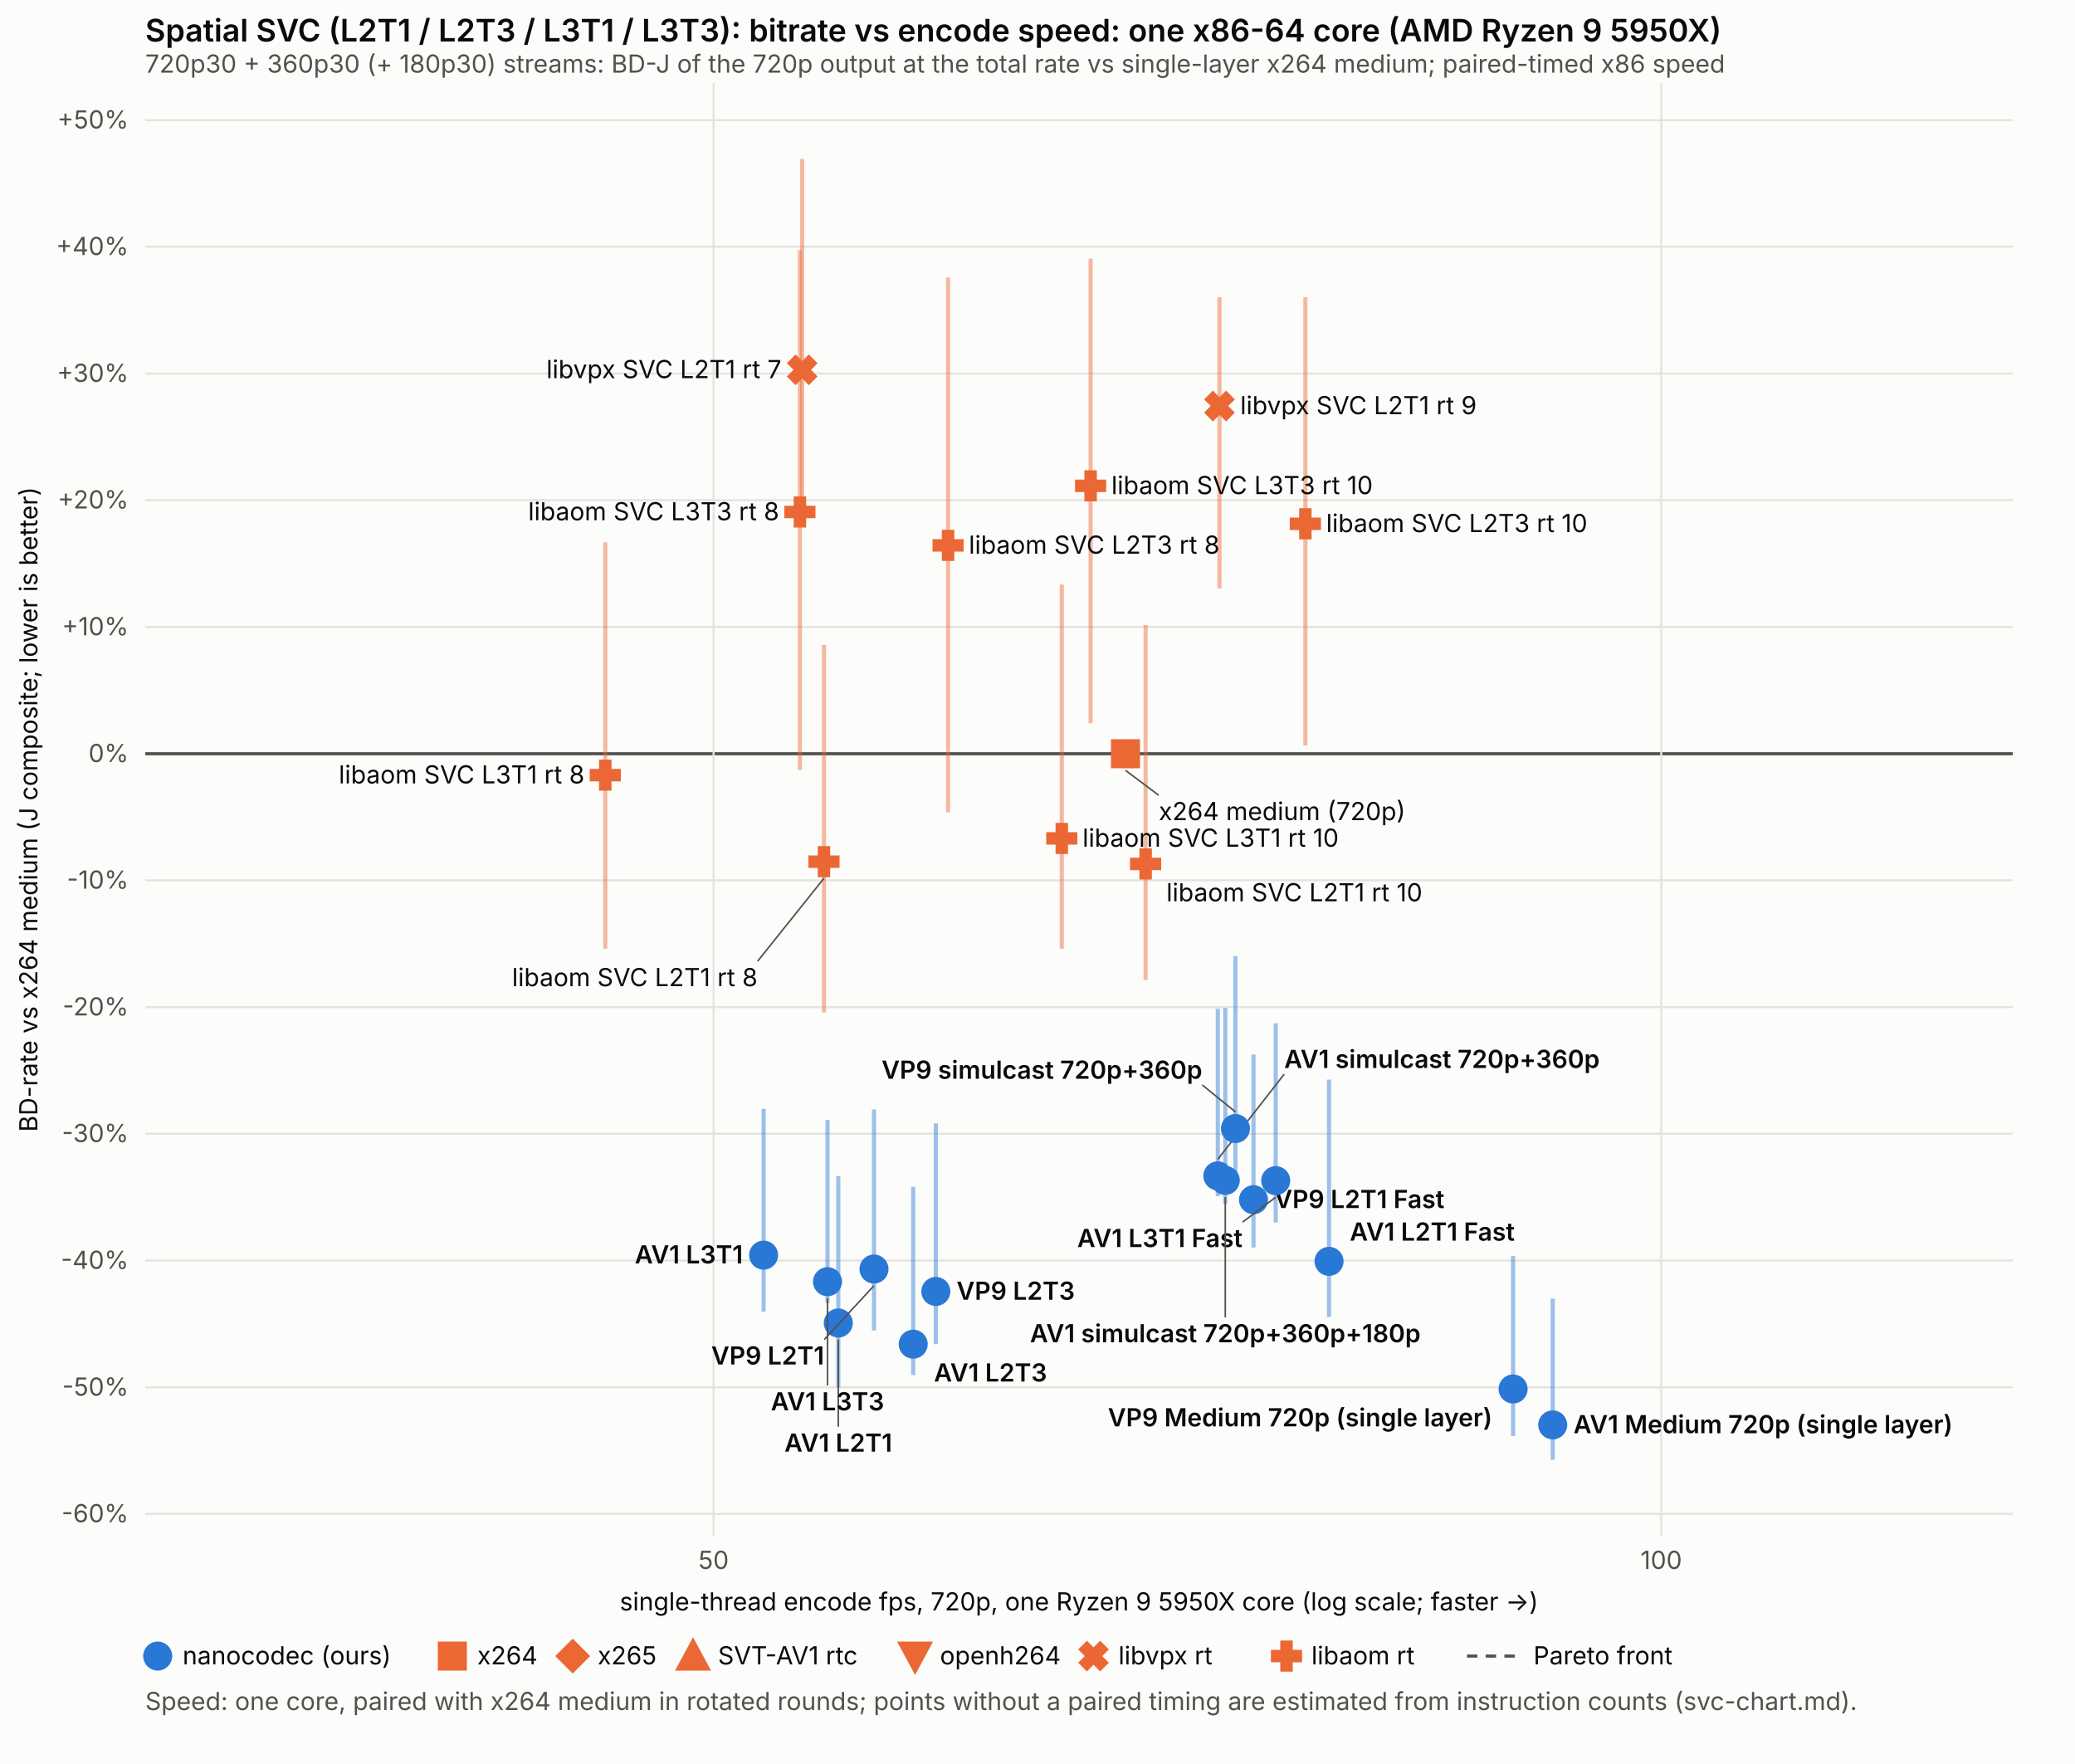
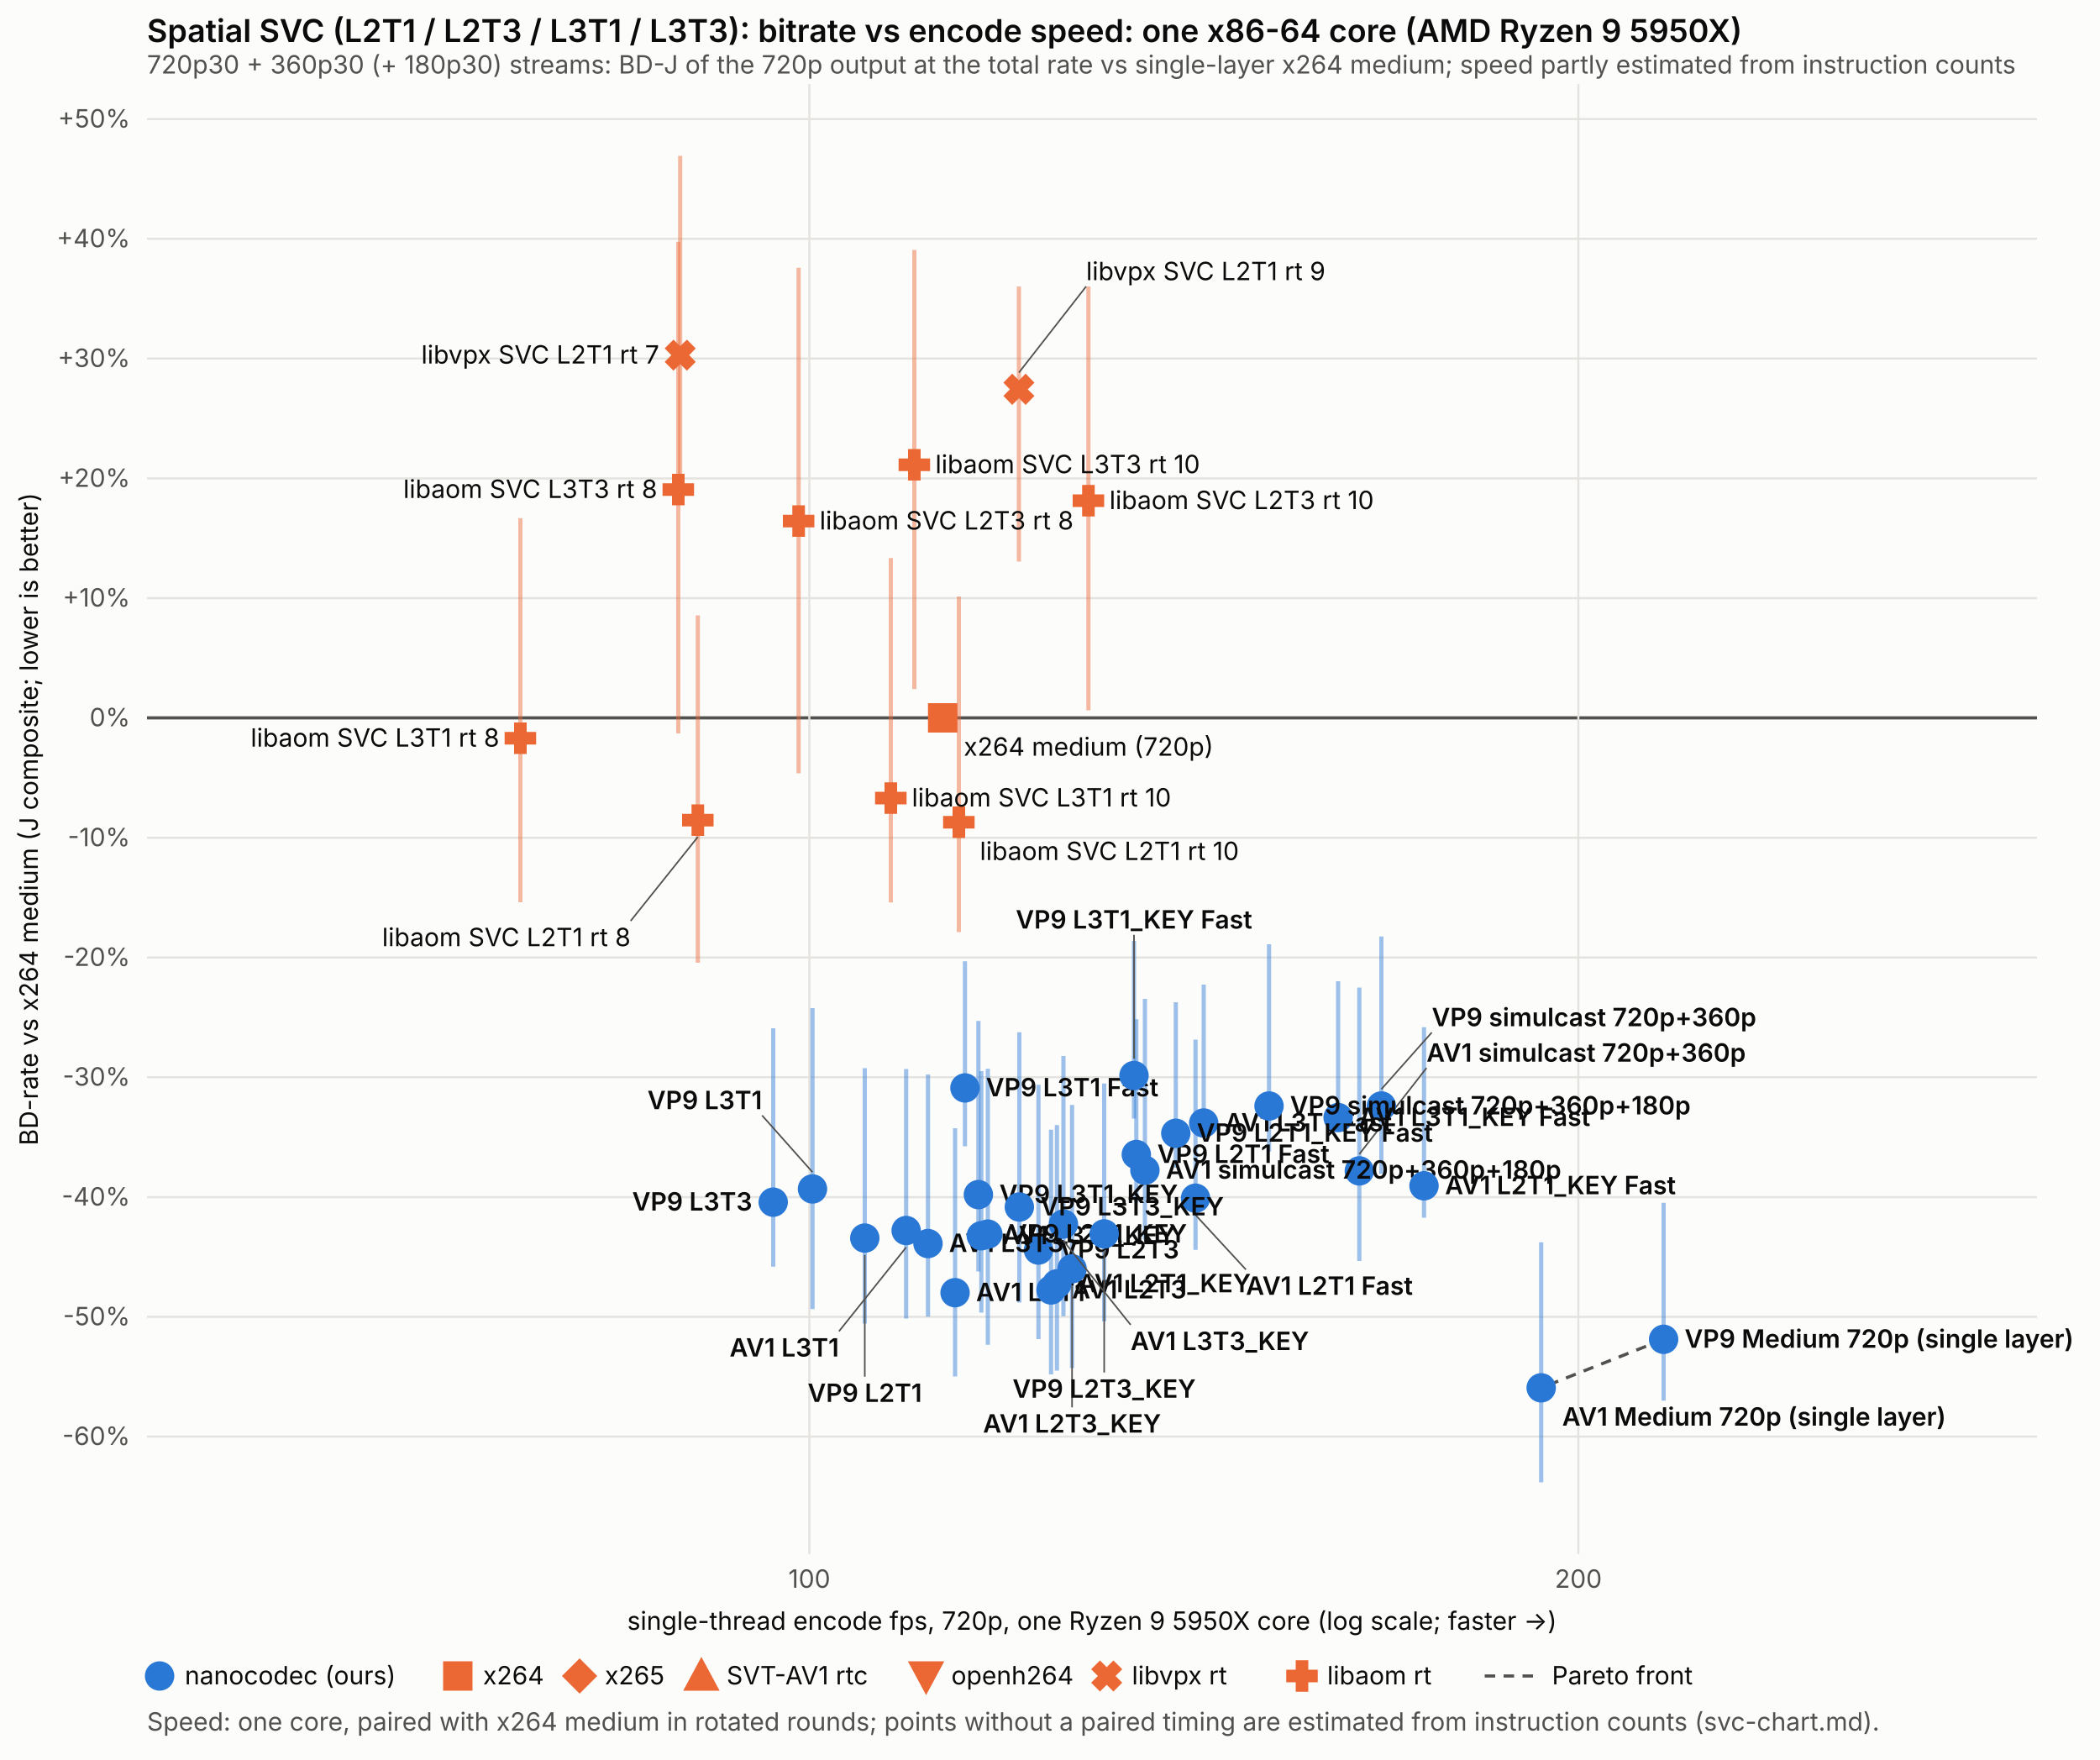
- <svg xmlns="http://www.w3.org/2000/svg" viewBox="0 0 1000 850" width="1000" height="850" font-family="system-ui, -apple-system, Segoe UI, sans-serif" font-size="12">
-   <rect width="1000" height="850" fill="#fcfcfb" />
+ <svg xmlns="http://www.w3.org/2000/svg" viewBox="0 0 1000 838" width="1000" height="838" font-family="system-ui, -apple-system, Segoe UI, sans-serif" font-size="12">
+   <rect width="1000" height="838" fill="#fcfcfb" />
  <text x="70" y="20" font-size="15" font-weight="600" fill="#0b0b0b">Spatial SVC (L2T1 / L2T3 / L3T1 / L3T3): bitrate vs encode speed: one x86-64 core (AMD Ryzen 9 5950X)</text>
-   <text x="70" y="35" fill="#52514e">720p30 + 360p30 (+ 180p30) streams: BD-J of the 720p output at the total rate vs single-layer x264 medium; paired-timed x86 speed</text>
-   <line x1="70" x2="970" y1="729.5" y2="729.5" stroke="#e4e3df" stroke-width="1" />
-   <text x="62" y="733.5" text-anchor="end" fill="#52514e">-60%</text>
-   <line x1="70" x2="970" y1="668.5" y2="668.5" stroke="#e4e3df" stroke-width="1" />
-   <text x="62" y="672.5" text-anchor="end" fill="#52514e">-50%</text>
-   <line x1="70" x2="970" y1="607.4" y2="607.4" stroke="#e4e3df" stroke-width="1" />
-   <text x="62" y="611.4" text-anchor="end" fill="#52514e">-40%</text>
-   <line x1="70" x2="970" y1="546.3" y2="546.3" stroke="#e4e3df" stroke-width="1" />
-   <text x="62" y="550.3" text-anchor="end" fill="#52514e">-30%</text>
-   <line x1="70" x2="970" y1="485.3" y2="485.3" stroke="#e4e3df" stroke-width="1" />
-   <text x="62" y="489.3" text-anchor="end" fill="#52514e">-20%</text>
-   <line x1="70" x2="970" y1="424.2" y2="424.2" stroke="#e4e3df" stroke-width="1" />
-   <text x="62" y="428.2" text-anchor="end" fill="#52514e">-10%</text>
-   <line x1="70" x2="970" y1="363.2" y2="363.2" stroke="#52514e" stroke-width="1.5" />
-   <text x="62" y="367.2" text-anchor="end" fill="#52514e">0%</text>
-   <line x1="70" x2="970" y1="302.1" y2="302.1" stroke="#e4e3df" stroke-width="1" />
-   <text x="62" y="306.1" text-anchor="end" fill="#52514e">+10%</text>
-   <line x1="70" x2="970" y1="241.0" y2="241.0" stroke="#e4e3df" stroke-width="1" />
-   <text x="62" y="245.0" text-anchor="end" fill="#52514e">+20%</text>
-   <line x1="70" x2="970" y1="180.0" y2="180.0" stroke="#e4e3df" stroke-width="1" />
-   <text x="62" y="184.0" text-anchor="end" fill="#52514e">+30%</text>
-   <line x1="70" x2="970" y1="118.9" y2="118.9" stroke="#e4e3df" stroke-width="1" />
-   <text x="62" y="122.9" text-anchor="end" fill="#52514e">+40%</text>
-   <line x1="70" x2="970" y1="57.9" y2="57.9" stroke="#e4e3df" stroke-width="1" />
-   <text x="62" y="61.9" text-anchor="end" fill="#52514e">+50%</text>
-   <line x1="343.9" x2="343.9" y1="40" y2="740" stroke="#e4e3df" />
-   <text x="343.9" y="756" text-anchor="middle" fill="#52514e">50</text>
-   <line x1="800.6" x2="800.6" y1="40" y2="740" stroke="#e4e3df" />
-   <text x="800.6" y="756" text-anchor="middle" fill="#52514e">100</text>
+   <text x="70" y="35" fill="#52514e">720p30 + 360p30 (+ 180p30) streams: BD-J of the 720p output at the total rate vs single-layer x264 medium; speed partly estimated from instruction counts</text>
+   <line x1="70" x2="970" y1="684.0" y2="684.0" stroke="#e4e3df" stroke-width="1" />
+   <text x="62" y="688.0" text-anchor="end" fill="#52514e">-60%</text>
+   <line x1="70" x2="970" y1="627.0" y2="627.0" stroke="#e4e3df" stroke-width="1" />
+   <text x="62" y="631.0" text-anchor="end" fill="#52514e">-50%</text>
+   <line x1="70" x2="970" y1="570.0" y2="570.0" stroke="#e4e3df" stroke-width="1" />
+   <text x="62" y="574.0" text-anchor="end" fill="#52514e">-40%</text>
+   <line x1="70" x2="970" y1="512.9" y2="512.9" stroke="#e4e3df" stroke-width="1" />
+   <text x="62" y="516.9" text-anchor="end" fill="#52514e">-30%</text>
+   <line x1="70" x2="970" y1="455.9" y2="455.9" stroke="#e4e3df" stroke-width="1" />
+   <text x="62" y="459.9" text-anchor="end" fill="#52514e">-20%</text>
+   <line x1="70" x2="970" y1="398.9" y2="398.9" stroke="#e4e3df" stroke-width="1" />
+   <text x="62" y="402.9" text-anchor="end" fill="#52514e">-10%</text>
+   <line x1="70" x2="970" y1="341.8" y2="341.8" stroke="#52514e" stroke-width="1.5" />
+   <text x="62" y="345.8" text-anchor="end" fill="#52514e">0%</text>
+   <line x1="70" x2="970" y1="284.8" y2="284.8" stroke="#e4e3df" stroke-width="1" />
+   <text x="62" y="288.8" text-anchor="end" fill="#52514e">+10%</text>
+   <line x1="70" x2="970" y1="227.8" y2="227.8" stroke="#e4e3df" stroke-width="1" />
+   <text x="62" y="231.8" text-anchor="end" fill="#52514e">+20%</text>
+   <line x1="70" x2="970" y1="170.7" y2="170.7" stroke="#e4e3df" stroke-width="1" />
+   <text x="62" y="174.7" text-anchor="end" fill="#52514e">+30%</text>
+   <line x1="70" x2="970" y1="113.7" y2="113.7" stroke="#e4e3df" stroke-width="1" />
+   <text x="62" y="117.7" text-anchor="end" fill="#52514e">+40%</text>
+   <line x1="70" x2="970" y1="56.7" y2="56.7" stroke="#e4e3df" stroke-width="1" />
+   <text x="62" y="60.7" text-anchor="end" fill="#52514e">+50%</text>
+   <line x1="385.4" x2="385.4" y1="40" y2="740" stroke="#e4e3df" />
+   <text x="385.4" y="756" text-anchor="middle" fill="#52514e">100</text>
+   <line x1="751.6" x2="751.6" y1="40" y2="740" stroke="#e4e3df" />
+   <text x="751.6" y="756" text-anchor="middle" fill="#52514e">200</text>
  <text x="520.0" y="776" text-anchor="middle" fill="#0b0b0b">single-thread encode fps, 720p, one Ryzen 9 5950X core (log scale; faster →)</text>
  <text transform="translate(18,390.0) rotate(-90)" text-anchor="middle" fill="#0b0b0b">BD-rate vs x264 medium (J composite; lower is better)</text>
-   <polyline points="748.3,686.6" fill="none" stroke="#52514e" stroke-width="1.5" stroke-dasharray="5 4" />
-   <line x1="542.4" x2="542.4" y1="363.2" y2="363.2" stroke="#eb6834" stroke-opacity="0.45" stroke-width="2" />
-   <line x1="748.3" x2="748.3" y1="703.4" y2="625.7" stroke="#2a78d6" stroke-opacity="0.45" stroke-width="2" />
-   <line x1="729.2" x2="729.2" y1="692.0" y2="605.2" stroke="#2a78d6" stroke-opacity="0.45" stroke-width="2" />
-   <line x1="404.0" x2="404.0" y1="668.5" y2="566.7" stroke="#2a78d6" stroke-opacity="0.45" stroke-width="2" />
-   <line x1="440.1" x2="440.1" y1="662.6" y2="571.9" stroke="#2a78d6" stroke-opacity="0.45" stroke-width="2" />
-   <line x1="640.5" x2="640.5" y1="634.6" y2="520.2" stroke="#2a78d6" stroke-opacity="0.45" stroke-width="2" />
-   <line x1="586.9" x2="586.9" y1="576.4" y2="486.1" stroke="#2a78d6" stroke-opacity="0.45" stroke-width="2" />
-   <line x1="397.1" x2="397.1" y1="487.9" y2="310.8" stroke="#eb6834" stroke-opacity="0.45" stroke-width="2" />
-   <line x1="552.1" x2="552.1" y1="472.3" y2="301.2" stroke="#eb6834" stroke-opacity="0.45" stroke-width="2" />
-   <line x1="456.9" x2="456.9" y1="391.4" y2="133.7" stroke="#eb6834" stroke-opacity="0.45" stroke-width="2" />
-   <line x1="629.1" x2="629.1" y1="359.2" y2="143.2" stroke="#eb6834" stroke-opacity="0.45" stroke-width="2" />
-   <line x1="421.2" x2="421.2" y1="641.1" y2="534.6" stroke="#2a78d6" stroke-opacity="0.45" stroke-width="2" />
-   <line x1="451.0" x2="451.0" y1="647.7" y2="541.3" stroke="#2a78d6" stroke-opacity="0.45" stroke-width="2" />
-   <line x1="604.1" x2="604.1" y1="601.1" y2="508.1" stroke="#2a78d6" stroke-opacity="0.45" stroke-width="2" />
-   <line x1="595.4" x2="595.4" y1="565.7" y2="460.7" stroke="#2a78d6" stroke-opacity="0.45" stroke-width="2" />
-   <line x1="386.6" x2="386.6" y1="252.0" y2="76.6" stroke="#eb6834" stroke-opacity="0.45" stroke-width="2" />
-   <line x1="587.7" x2="587.7" y1="283.5" y2="143.2" stroke="#eb6834" stroke-opacity="0.45" stroke-width="2" />
-   <line x1="368.0" x2="368.0" y1="632.0" y2="534.3" stroke="#2a78d6" stroke-opacity="0.45" stroke-width="2" />
-   <line x1="398.8" x2="398.8" y1="627.8" y2="539.6" stroke="#2a78d6" stroke-opacity="0.45" stroke-width="2" />
-   <line x1="614.8" x2="614.8" y1="589.1" y2="493.1" stroke="#2a78d6" stroke-opacity="0.45" stroke-width="2" />
-   <line x1="590.5" x2="590.5" y1="580.2" y2="485.7" stroke="#2a78d6" stroke-opacity="0.45" stroke-width="2" />
-   <line x1="291.7" x2="291.7" y1="457.2" y2="261.3" stroke="#eb6834" stroke-opacity="0.45" stroke-width="2" />
-   <line x1="511.7" x2="511.7" y1="457.2" y2="281.7" stroke="#eb6834" stroke-opacity="0.45" stroke-width="2" />
-   <line x1="385.5" x2="385.5" y1="371.0" y2="120.5" stroke="#eb6834" stroke-opacity="0.45" stroke-width="2" />
-   <line x1="525.6" x2="525.6" y1="348.5" y2="124.6" stroke="#eb6834" stroke-opacity="0.45" stroke-width="2" />
-   <g>
-     <rect x="536.4" y="357.2" width="12" height="12" fill="#eb6834" stroke="#eb6834" stroke-width="2" />
-   </g>
-   <line x1="542.4" y1="371.2" x2="558.4" y2="383.2" stroke="#52514e" stroke-width="0.75" />
-   <text x="558.4" y="395.2" text-anchor="start" fill="#0b0b0b">x264 medium (720p)</text>
-   <g>
-     <circle cx="748.3" cy="686.6" r="6" fill="#2a78d6" stroke="#2a78d6" stroke-width="2" />
-   </g>
-   <text x="758.3" y="690.6" text-anchor="start" fill="#0b0b0b" font-weight="600">AV1 Medium 720p (single layer)</text>
-   <g>
-     <circle cx="729.2" cy="669.3" r="6" fill="#2a78d6" stroke="#2a78d6" stroke-width="2" />
-   </g>
-   <text x="719.2" y="687.3" text-anchor="end" fill="#0b0b0b" font-weight="600">VP9 Medium 720p (single layer)</text>
-   <g>
-     <circle cx="404.0" cy="637.5" r="6" fill="#2a78d6" stroke="#2a78d6" stroke-width="2" />
-   </g>
-   <line x1="404.0" y1="645.5" x2="404.0" y2="687.5" stroke="#52514e" stroke-width="0.75" />
-   <text x="404.0" y="699.5" text-anchor="middle" fill="#0b0b0b" font-weight="600">AV1 L2T1</text>
-   <g>
-     <circle cx="440.1" cy="647.7" r="6" fill="#2a78d6" stroke="#2a78d6" stroke-width="2" />
-   </g>
-   <text x="450.1" y="665.7" text-anchor="start" fill="#0b0b0b" font-weight="600">AV1 L2T3</text>
-   <g>
-     <circle cx="640.5" cy="607.8" r="6" fill="#2a78d6" stroke="#2a78d6" stroke-width="2" />
-   </g>
-   <text x="650.5" y="597.8" text-anchor="start" fill="#0b0b0b" font-weight="600">AV1 L2T1 Fast</text>
-   <g>
-     <circle cx="586.9" cy="566.6" r="6" fill="#2a78d6" stroke="#2a78d6" stroke-width="2" />
-   </g>
-   <line x1="586.9" y1="558.6" x2="618.9" y2="517.6" stroke="#52514e" stroke-width="0.75" />
-   <text x="618.9" y="514.6" text-anchor="start" fill="#0b0b0b" font-weight="600">AV1 simulcast 720p+360p</text>
-   <g>
-     <polygon points="394.6,408.2 399.6,408.2 399.6,412.7 404.1,412.7 404.1,417.7 399.6,417.7 399.6,422.2 394.6,422.2 394.6,417.7 390.1,417.7 390.1,412.7 394.6,412.7" fill="#eb6834" stroke="#eb6834" stroke-width="1" />
-   </g>
-   <line x1="397.1" y1="423.2" x2="365.1" y2="463.2" stroke="#52514e" stroke-width="0.75" />
-   <text x="365.1" y="475.2" text-anchor="end" fill="#0b0b0b">libaom SVC L2T1 rt 8</text>
-   <g>
-     <polygon points="549.6,409.3 554.6,409.3 554.6,413.8 559.1,413.8 559.1,418.8 554.6,418.8 554.6,423.3 549.6,423.3 549.6,418.8 545.1,418.8 545.1,413.8 549.6,413.8" fill="#eb6834" stroke="#eb6834" stroke-width="1" />
-   </g>
-   <text x="562.1" y="434.3" text-anchor="start" fill="#0b0b0b">libaom SVC L2T1 rt 10</text>
-   <g>
-     <polygon points="454.4,255.8 459.4,255.8 459.4,260.3 463.9,260.3 463.9,265.3 459.4,265.3 459.4,269.8 454.4,269.8 454.4,265.3 449.9,265.3 449.9,260.3 454.4,260.3" fill="#eb6834" stroke="#eb6834" stroke-width="1" />
-   </g>
-   <text x="466.9" y="266.8" text-anchor="start" fill="#0b0b0b">libaom SVC L2T3 rt 8</text>
-   <g>
-     <polygon points="626.6,245.4 631.6,245.4 631.6,249.9 636.1,249.9 636.1,254.9 631.6,254.9 631.6,259.4 626.6,259.4 626.6,254.9 622.1,254.9 622.1,249.9 626.6,249.9" fill="#eb6834" stroke="#eb6834" stroke-width="1" />
-   </g>
-   <text x="639.1" y="256.4" text-anchor="start" fill="#0b0b0b">libaom SVC L2T3 rt 10</text>
-   <g>
-     <circle cx="421.2" cy="611.5" r="6" fill="#2a78d6" stroke="#2a78d6" stroke-width="2" />
-   </g>
-   <line x1="421.2" y1="619.5" x2="397.2" y2="645.5" stroke="#52514e" stroke-width="0.75" />
-   <text x="397.2" y="657.5" text-anchor="end" fill="#0b0b0b" font-weight="600">VP9 L2T1</text>
-   <g>
-     <circle cx="451.0" cy="622.3" r="6" fill="#2a78d6" stroke="#2a78d6" stroke-width="2" />
-   </g>
-   <text x="461.0" y="626.3" text-anchor="start" fill="#0b0b0b" font-weight="600">VP9 L2T3</text>
-   <g>
-     <circle cx="604.1" cy="578.1" r="6" fill="#2a78d6" stroke="#2a78d6" stroke-width="2" />
-   </g>
-   <text x="614.1" y="582.1" text-anchor="start" fill="#0b0b0b" font-weight="600">VP9 L2T1 Fast</text>
-   <g>
-     <circle cx="595.4" cy="543.8" r="6" fill="#2a78d6" stroke="#2a78d6" stroke-width="2" />
-   </g>
-   <line x1="595.4" y1="535.8" x2="579.4" y2="522.8" stroke="#52514e" stroke-width="0.75" />
-   <text x="579.4" y="519.8" text-anchor="end" fill="#0b0b0b" font-weight="600">VP9 simulcast 720p+360p</text>
-   <g>
-     <polygon points="389.8,171.5 393.3,175.0 390.2,178.2 393.3,181.4 389.8,184.9 386.6,181.7 383.4,184.9 379.9,181.4 383.1,178.2 379.9,175.0 383.4,171.5 386.6,174.7" fill="#eb6834" stroke="#eb6834" stroke-width="1" />
-   </g>
-   <text x="376.6" y="182.2" text-anchor="end" fill="#0b0b0b">libvpx SVC L2T1 rt 7</text>
-   <g>
-     <polygon points="590.9,188.9 594.4,192.5 591.2,195.6 594.4,198.8 590.9,202.4 587.7,199.2 584.5,202.4 581.0,198.8 584.2,195.6 581.0,192.5 584.5,188.9 587.7,192.1" fill="#eb6834" stroke="#eb6834" stroke-width="1" />
-   </g>
-   <text x="597.7" y="199.6" text-anchor="start" fill="#0b0b0b">libvpx SVC L2T1 rt 9</text>
-   <g>
-     <circle cx="368.0" cy="604.8" r="6" fill="#2a78d6" stroke="#2a78d6" stroke-width="2" />
-   </g>
-   <text x="358.0" y="608.8" text-anchor="end" fill="#0b0b0b" font-weight="600">AV1 L3T1</text>
-   <g>
-     <circle cx="398.8" cy="617.6" r="6" fill="#2a78d6" stroke="#2a78d6" stroke-width="2" />
-   </g>
-   <line x1="398.8" y1="625.6" x2="398.8" y2="667.6" stroke="#52514e" stroke-width="0.75" />
-   <text x="398.8" y="679.6" text-anchor="middle" fill="#0b0b0b" font-weight="600">AV1 L3T3</text>
-   <g>
-     <circle cx="614.8" cy="568.9" r="6" fill="#2a78d6" stroke="#2a78d6" stroke-width="2" />
-   </g>
-   <line x1="614.8" y1="576.9" x2="598.8" y2="588.9" stroke="#52514e" stroke-width="0.75" />
-   <text x="598.8" y="600.9" text-anchor="end" fill="#0b0b0b" font-weight="600">AV1 L3T1 Fast</text>
-   <g>
-     <circle cx="590.5" cy="568.8" r="6" fill="#2a78d6" stroke="#2a78d6" stroke-width="2" />
-   </g>
-   <line x1="590.5" y1="576.8" x2="590.5" y2="634.8" stroke="#52514e" stroke-width="0.75" />
-   <text x="590.5" y="646.8" text-anchor="middle" fill="#0b0b0b" font-weight="600">AV1 simulcast 720p+360p+180p</text>
-   <g>
-     <polygon points="289.2,366.5 294.2,366.5 294.2,371.0 298.7,371.0 298.7,376.0 294.2,376.0 294.2,380.5 289.2,380.5 289.2,376.0 284.7,376.0 284.7,371.0 289.2,371.0" fill="#eb6834" stroke="#eb6834" stroke-width="1" />
-   </g>
-   <text x="281.7" y="377.5" text-anchor="end" fill="#0b0b0b">libaom SVC L3T1 rt 8</text>
-   <g>
-     <polygon points="509.2,397.0 514.2,397.0 514.2,401.5 518.7,401.5 518.7,406.5 514.2,406.5 514.2,411.0 509.2,411.0 509.2,406.5 504.7,406.5 504.7,401.5 509.2,401.5" fill="#eb6834" stroke="#eb6834" stroke-width="1" />
-   </g>
-   <text x="521.7" y="408.0" text-anchor="start" fill="#0b0b0b">libaom SVC L3T1 rt 10</text>
-   <g>
-     <polygon points="383.0,239.7 388.0,239.7 388.0,244.2 392.5,244.2 392.5,249.2 388.0,249.2 388.0,253.7 383.0,253.7 383.0,249.2 378.5,249.2 378.5,244.2 383.0,244.2" fill="#eb6834" stroke="#eb6834" stroke-width="1" />
-   </g>
-   <text x="375.5" y="250.7" text-anchor="end" fill="#0b0b0b">libaom SVC L3T3 rt 8</text>
-   <g>
-     <polygon points="523.1,227.1 528.1,227.1 528.1,231.6 532.6,231.6 532.6,236.6 528.1,236.6 528.1,241.1 523.1,241.1 523.1,236.6 518.6,236.6 518.6,231.6 523.1,231.6" fill="#eb6834" stroke="#eb6834" stroke-width="1" />
-   </g>
-   <text x="535.6" y="238.1" text-anchor="start" fill="#0b0b0b">libaom SVC L3T3 rt 10</text>
+   <polyline points="792.2,637.7 733.9,660.8" fill="none" stroke="#52514e" stroke-width="1.5" stroke-dasharray="5 4" />
+   <line x1="448.9" x2="448.9" y1="341.8" y2="341.8" stroke="#eb6834" stroke-opacity="0.45" stroke-width="2" />
+   <line x1="733.9" x2="733.9" y1="705.8" y2="591.5" stroke="#2a78d6" stroke-opacity="0.45" stroke-width="2" />
+   <line x1="792.2" x2="792.2" y1="666.9" y2="572.7" stroke="#2a78d6" stroke-opacity="0.45" stroke-width="2" />
+   <line x1="454.8" x2="454.8" y1="655.4" y2="537.2" stroke="#2a78d6" stroke-opacity="0.45" stroke-width="2" />
+   <line x1="500.5" x2="500.5" y1="654.4" y2="537.9" stroke="#2a78d6" stroke-opacity="0.45" stroke-width="2" />
+   <line x1="569.3" x2="569.3" y1="595.1" y2="495.0" stroke="#2a78d6" stroke-opacity="0.45" stroke-width="2" />
+   <line x1="647.3" x2="647.3" y1="600.4" y2="470.2" stroke="#2a78d6" stroke-opacity="0.45" stroke-width="2" />
+   <line x1="332.3" x2="332.3" y1="458.4" y2="293.0" stroke="#eb6834" stroke-opacity="0.45" stroke-width="2" />
+   <line x1="456.6" x2="456.6" y1="443.8" y2="284.0" stroke="#eb6834" stroke-opacity="0.45" stroke-width="2" />
+   <line x1="380.3" x2="380.3" y1="368.2" y2="127.5" stroke="#eb6834" stroke-opacity="0.45" stroke-width="2" />
+   <line x1="518.3" x2="518.3" y1="338.2" y2="136.4" stroke="#eb6834" stroke-opacity="0.45" stroke-width="2" />
+   <line x1="411.8" x2="411.8" y1="630.2" y2="508.6" stroke="#2a78d6" stroke-opacity="0.45" stroke-width="2" />
+   <line x1="494.5" x2="494.5" y1="637.6" y2="516.5" stroke="#2a78d6" stroke-opacity="0.45" stroke-width="2" />
+   <line x1="541.1" x2="541.1" y1="572.5" y2="485.3" stroke="#2a78d6" stroke-opacity="0.45" stroke-width="2" />
+   <line x1="657.8" x2="657.8" y1="558.9" y2="445.9" stroke="#2a78d6" stroke-opacity="0.45" stroke-width="2" />
+   <line x1="323.9" x2="323.9" y1="238.0" y2="74.2" stroke="#eb6834" stroke-opacity="0.45" stroke-width="2" />
+   <line x1="485.2" x2="485.2" y1="267.4" y2="136.4" stroke="#eb6834" stroke-opacity="0.45" stroke-width="2" />
+   <line x1="431.5" x2="431.5" y1="627.8" y2="509.0" stroke="#2a78d6" stroke-opacity="0.45" stroke-width="2" />
+   <line x1="441.9" x2="441.9" y1="626.9" y2="511.6" stroke="#2a78d6" stroke-opacity="0.45" stroke-width="2" />
+   <line x1="573.2" x2="573.2" y1="535.6" y2="468.8" stroke="#2a78d6" stroke-opacity="0.45" stroke-width="2" />
+   <line x1="545.2" x2="545.2" y1="590.2" y2="475.6" stroke="#2a78d6" stroke-opacity="0.45" stroke-width="2" />
+   <line x1="247.8" x2="247.8" y1="429.6" y2="246.7" stroke="#eb6834" stroke-opacity="0.45" stroke-width="2" />
+   <line x1="424.2" x2="424.2" y1="429.7" y2="265.7" stroke="#eb6834" stroke-opacity="0.45" stroke-width="2" />
+   <line x1="323.0" x2="323.0" y1="349.2" y2="115.1" stroke="#eb6834" stroke-opacity="0.45" stroke-width="2" />
+   <line x1="435.4" x2="435.4" y1="328.1" y2="119.0" stroke="#eb6834" stroke-opacity="0.45" stroke-width="2" />
+   <line x1="503.3" x2="503.3" y1="652.6" y2="535.7" stroke="#2a78d6" stroke-opacity="0.45" stroke-width="2" />
+   <line x1="510.5" x2="510.5" y1="651.4" y2="526.1" stroke="#2a78d6" stroke-opacity="0.45" stroke-width="2" />
+   <line x1="678.1" x2="678.1" y1="579.8" y2="489.1" stroke="#2a78d6" stroke-opacity="0.45" stroke-width="2" />
+   <line x1="467.3" x2="467.3" y1="625.0" y2="510.0" stroke="#2a78d6" stroke-opacity="0.45" stroke-width="2" />
+   <line x1="506.4" x2="506.4" y1="626.7" y2="502.8" stroke="#2a78d6" stroke-opacity="0.45" stroke-width="2" />
+   <line x1="637.2" x2="637.2" y1="534.4" y2="467.2" stroke="#2a78d6" stroke-opacity="0.45" stroke-width="2" />
+   <line x1="470.4" x2="470.4" y1="640.3" y2="508.9" stroke="#2a78d6" stroke-opacity="0.45" stroke-width="2" />
+   <line x1="525.8" x2="525.8" y1="629.1" y2="515.9" stroke="#2a78d6" stroke-opacity="0.45" stroke-width="2" />
+   <line x1="559.9" x2="559.9" y1="556.0" y2="477.2" stroke="#2a78d6" stroke-opacity="0.45" stroke-width="2" />
+   <line x1="386.9" x2="386.9" y1="623.3" y2="480.0" stroke="#2a78d6" stroke-opacity="0.45" stroke-width="2" />
+   <line x1="368.2" x2="368.2" y1="603.1" y2="489.6" stroke="#2a78d6" stroke-opacity="0.45" stroke-width="2" />
+   <line x1="459.5" x2="459.5" y1="545.8" y2="457.7" stroke="#2a78d6" stroke-opacity="0.45" stroke-width="2" />
+   <line x1="465.9" x2="465.9" y1="605.4" y2="486.1" stroke="#2a78d6" stroke-opacity="0.45" stroke-width="2" />
+   <line x1="485.4" x2="485.4" y1="620.2" y2="491.5" stroke="#2a78d6" stroke-opacity="0.45" stroke-width="2" />
+   <line x1="540.0" x2="540.0" y1="532.6" y2="448.0" stroke="#2a78d6" stroke-opacity="0.45" stroke-width="2" />
+   <line x1="604.3" x2="604.3" y1="548.3" y2="449.6" stroke="#2a78d6" stroke-opacity="0.45" stroke-width="2" />
+   <g>
+     <rect x="442.9" y="335.8" width="12" height="12" fill="#eb6834" stroke="#eb6834" stroke-width="2" />
+   </g>
+   <text x="458.9" y="359.8" text-anchor="start" fill="#0b0b0b">x264 medium (720p)</text>
+   <g>
+     <circle cx="733.9" cy="660.8" r="6" fill="#2a78d6" stroke="#2a78d6" stroke-width="2" />
+   </g>
+   <text x="743.9" y="678.8" text-anchor="start" fill="#0b0b0b" font-weight="600">AV1 Medium 720p (single layer)</text>
+   <g>
+     <circle cx="792.2" cy="637.7" r="6" fill="#2a78d6" stroke="#2a78d6" stroke-width="2" />
+   </g>
+   <text x="802.2" y="641.7" text-anchor="start" fill="#0b0b0b" font-weight="600">VP9 Medium 720p (single layer)</text>
+   <g>
+     <circle cx="454.8" cy="615.5" r="6" fill="#2a78d6" stroke="#2a78d6" stroke-width="2" />
+   </g>
+   <text x="464.8" y="619.5" text-anchor="start" fill="#0b0b0b" font-weight="600">AV1 L2T1</text>
+   <g>
+     <circle cx="500.5" cy="614.2" r="6" fill="#2a78d6" stroke="#2a78d6" stroke-width="2" />
+   </g>
+   <text x="510.5" y="618.2" text-anchor="start" fill="#0b0b0b" font-weight="600">AV1 L2T3</text>
+   <g>
+     <circle cx="569.3" cy="570.5" r="6" fill="#2a78d6" stroke="#2a78d6" stroke-width="2" />
+   </g>
+   <line x1="569.3" y1="578.5" x2="593.3" y2="604.5" stroke="#52514e" stroke-width="0.75" />
+   <text x="593.3" y="616.5" text-anchor="start" fill="#0b0b0b" font-weight="600">AV1 L2T1 Fast</text>
+   <g>
+     <circle cx="647.3" cy="557.5" r="6" fill="#2a78d6" stroke="#2a78d6" stroke-width="2" />
+   </g>
+   <line x1="647.3" y1="549.5" x2="679.3" y2="508.5" stroke="#52514e" stroke-width="0.75" />
+   <text x="679.3" y="505.5" text-anchor="start" fill="#0b0b0b" font-weight="600">AV1 simulcast 720p+360p</text>
+   <g>
+     <polygon points="329.8,383.5 334.8,383.5 334.8,388.0 339.3,388.0 339.3,393.0 334.8,393.0 334.8,397.5 329.8,397.5 329.8,393.0 325.3,393.0 325.3,388.0 329.8,388.0" fill="#eb6834" stroke="#eb6834" stroke-width="1" />
+   </g>
+   <line x1="332.3" y1="398.5" x2="300.3" y2="438.5" stroke="#52514e" stroke-width="0.75" />
+   <text x="300.3" y="450.5" text-anchor="end" fill="#0b0b0b">libaom SVC L2T1 rt 8</text>
+   <g>
+     <polygon points="454.1,384.5 459.1,384.5 459.1,389.0 463.6,389.0 463.6,394.0 459.1,394.0 459.1,398.5 454.1,398.5 454.1,394.0 449.6,394.0 449.6,389.0 454.1,389.0" fill="#eb6834" stroke="#eb6834" stroke-width="1" />
+   </g>
+   <text x="466.6" y="409.5" text-anchor="start" fill="#0b0b0b">libaom SVC L2T1 rt 10</text>
+   <g>
+     <polygon points="377.8,241.1 382.8,241.1 382.8,245.6 387.3,245.6 387.3,250.6 382.8,250.6 382.8,255.1 377.8,255.1 377.8,250.6 373.3,250.6 373.3,245.6 377.8,245.6" fill="#eb6834" stroke="#eb6834" stroke-width="1" />
+   </g>
+   <text x="390.3" y="252.1" text-anchor="start" fill="#0b0b0b">libaom SVC L2T3 rt 8</text>
+   <g>
+     <polygon points="515.8,231.4 520.8,231.4 520.8,235.9 525.3,235.9 525.3,240.9 520.8,240.9 520.8,245.4 515.8,245.4 515.8,240.9 511.3,240.9 511.3,235.9 515.8,235.9" fill="#eb6834" stroke="#eb6834" stroke-width="1" />
+   </g>
+   <text x="528.3" y="242.4" text-anchor="start" fill="#0b0b0b">libaom SVC L2T3 rt 10</text>
+   <g>
+     <circle cx="411.8" cy="589.5" r="6" fill="#2a78d6" stroke="#2a78d6" stroke-width="2" />
+   </g>
+   <line x1="411.8" y1="597.5" x2="411.8" y2="655.5" stroke="#52514e" stroke-width="0.75" />
+   <text x="411.8" y="667.5" text-anchor="middle" fill="#0b0b0b" font-weight="600">VP9 L2T1</text>
+   <g>
+     <circle cx="494.5" cy="595.2" r="6" fill="#2a78d6" stroke="#2a78d6" stroke-width="2" />
+   </g>
+   <text x="504.5" y="599.2" text-anchor="start" fill="#0b0b0b" font-weight="600">VP9 L2T3</text>
+   <g>
+     <circle cx="541.1" cy="549.7" r="6" fill="#2a78d6" stroke="#2a78d6" stroke-width="2" />
+   </g>
+   <text x="551.1" y="553.7" text-anchor="start" fill="#0b0b0b" font-weight="600">VP9 L2T1 Fast</text>
+   <g>
+     <circle cx="657.8" cy="526.6" r="6" fill="#2a78d6" stroke="#2a78d6" stroke-width="2" />
+   </g>
+   <line x1="657.8" y1="518.6" x2="681.8" y2="491.6" stroke="#52514e" stroke-width="0.75" />
+   <text x="681.8" y="488.6" text-anchor="start" fill="#0b0b0b" font-weight="600">VP9 simulcast 720p+360p</text>
+   <g>
+     <polygon points="327.1,162.4 330.6,165.9 327.5,169.1 330.6,172.3 327.1,175.8 323.9,172.6 320.7,175.8 317.2,172.3 320.4,169.1 317.2,165.9 320.7,162.4 323.9,165.5" fill="#eb6834" stroke="#eb6834" stroke-width="1" />
+   </g>
+   <text x="313.9" y="173.1" text-anchor="end" fill="#0b0b0b">libvpx SVC L2T1 rt 7</text>
+   <g>
+     <polygon points="488.4,178.6 491.9,182.2 488.7,185.4 491.9,188.5 488.4,192.1 485.2,188.9 482.0,192.1 478.5,188.5 481.6,185.4 478.5,182.2 482.0,178.6 485.2,181.8" fill="#eb6834" stroke="#eb6834" stroke-width="1" />
+   </g>
+   <line x1="485.2" y1="177.4" x2="517.2" y2="136.4" stroke="#52514e" stroke-width="0.75" />
+   <text x="517.2" y="133.4" text-anchor="start" fill="#0b0b0b">libvpx SVC L2T1 rt 9</text>
+   <g>
+     <circle cx="431.5" cy="585.9" r="6" fill="#2a78d6" stroke="#2a78d6" stroke-width="2" />
+   </g>
+   <line x1="431.5" y1="593.9" x2="399.5" y2="633.9" stroke="#52514e" stroke-width="0.75" />
+   <text x="399.5" y="645.9" text-anchor="end" fill="#0b0b0b" font-weight="600">AV1 L3T1</text>
+   <g>
+     <circle cx="441.9" cy="592.1" r="6" fill="#2a78d6" stroke="#2a78d6" stroke-width="2" />
+   </g>
+   <text x="451.9" y="596.1" text-anchor="start" fill="#0b0b0b" font-weight="600">AV1 L3T3</text>
+   <g>
+     <circle cx="573.2" cy="534.7" r="6" fill="#2a78d6" stroke="#2a78d6" stroke-width="2" />
+   </g>
+   <text x="583.2" y="538.7" text-anchor="start" fill="#0b0b0b" font-weight="600">AV1 L3T1 Fast</text>
+   <g>
+     <circle cx="545.2" cy="557.2" r="6" fill="#2a78d6" stroke="#2a78d6" stroke-width="2" />
+   </g>
+   <text x="555.2" y="561.2" text-anchor="start" fill="#0b0b0b" font-weight="600">AV1 simulcast 720p+360p+180p</text>
+   <g>
+     <polygon points="245.3,344.5 250.3,344.5 250.3,349.0 254.8,349.0 254.8,354.0 250.3,354.0 250.3,358.5 245.3,358.5 245.3,354.0 240.8,354.0 240.8,349.0 245.3,349.0" fill="#eb6834" stroke="#eb6834" stroke-width="1" />
+   </g>
+   <text x="237.8" y="355.5" text-anchor="end" fill="#0b0b0b">libaom SVC L3T1 rt 8</text>
+   <g>
+     <polygon points="421.7,373.0 426.7,373.0 426.7,377.5 431.2,377.5 431.2,382.5 426.7,382.5 426.7,387.0 421.7,387.0 421.7,382.5 417.2,382.5 417.2,377.5 421.7,377.5" fill="#eb6834" stroke="#eb6834" stroke-width="1" />
+   </g>
+   <text x="434.2" y="384.0" text-anchor="start" fill="#0b0b0b">libaom SVC L3T1 rt 10</text>
+   <g>
+     <polygon points="320.5,226.1 325.5,226.1 325.5,230.6 330.0,230.6 330.0,235.6 325.5,235.6 325.5,240.1 320.5,240.1 320.5,235.6 316.0,235.6 316.0,230.6 320.5,230.6" fill="#eb6834" stroke="#eb6834" stroke-width="1" />
+   </g>
+   <text x="313.0" y="237.1" text-anchor="end" fill="#0b0b0b">libaom SVC L3T3 rt 8</text>
+   <g>
+     <polygon points="432.9,214.3 437.9,214.3 437.9,218.8 442.4,218.8 442.4,223.8 437.9,223.8 437.9,228.3 432.9,228.3 432.9,223.8 428.4,223.8 428.4,218.8 432.9,218.8" fill="#eb6834" stroke="#eb6834" stroke-width="1" />
+   </g>
+   <text x="445.4" y="225.3" text-anchor="start" fill="#0b0b0b">libaom SVC L3T3 rt 10</text>
+   <g>
+     <circle cx="503.3" cy="611.3" r="6" fill="#2a78d6" stroke="#2a78d6" stroke-width="2" />
+   </g>
+   <text x="513.3" y="615.3" text-anchor="start" fill="#0b0b0b" font-weight="600">AV1 L2T1_KEY</text>
+   <g>
+     <circle cx="510.5" cy="604.1" r="6" fill="#2a78d6" stroke="#2a78d6" stroke-width="2" />
+   </g>
+   <line x1="510.5" y1="612.1" x2="510.5" y2="670.1" stroke="#52514e" stroke-width="0.75" />
+   <text x="510.5" y="682.1" text-anchor="middle" fill="#0b0b0b" font-weight="600">AV1 L2T3_KEY</text>
+   <g>
+     <circle cx="678.1" cy="564.6" r="6" fill="#2a78d6" stroke="#2a78d6" stroke-width="2" />
+   </g>
+   <text x="688.1" y="568.6" text-anchor="start" fill="#0b0b0b" font-weight="600">AV1 L2T1_KEY Fast</text>
+   <g>
+     <circle cx="467.3" cy="588.4" r="6" fill="#2a78d6" stroke="#2a78d6" stroke-width="2" />
+   </g>
+   <text x="477.3" y="592.4" text-anchor="start" fill="#0b0b0b" font-weight="600">AV1 L3T1_KEY</text>
+   <g>
+     <circle cx="506.4" cy="582.8" r="6" fill="#2a78d6" stroke="#2a78d6" stroke-width="2" />
+   </g>
+   <line x1="506.4" y1="590.8" x2="538.4" y2="630.8" stroke="#52514e" stroke-width="0.75" />
+   <text x="538.4" y="642.8" text-anchor="start" fill="#0b0b0b" font-weight="600">AV1 L3T3_KEY</text>
+   <g>
+     <circle cx="637.2" cy="532.1" r="6" fill="#2a78d6" stroke="#2a78d6" stroke-width="2" />
+   </g>
+   <text x="647.2" y="536.1" text-anchor="start" fill="#0b0b0b" font-weight="600">AV1 L3T1_KEY Fast</text>
+   <g>
+     <circle cx="470.4" cy="587.6" r="6" fill="#2a78d6" stroke="#2a78d6" stroke-width="2" />
+   </g>
+   <text x="480.4" y="591.6" text-anchor="start" fill="#0b0b0b" font-weight="600">VP9 L2T1_KEY</text>
+   <g>
+     <circle cx="525.8" cy="587.5" r="6" fill="#2a78d6" stroke="#2a78d6" stroke-width="2" />
+   </g>
+   <line x1="525.8" y1="595.5" x2="525.8" y2="653.5" stroke="#52514e" stroke-width="0.75" />
+   <text x="525.8" y="665.5" text-anchor="middle" fill="#0b0b0b" font-weight="600">VP9 L2T3_KEY</text>
+   <g>
+     <circle cx="559.9" cy="539.6" r="6" fill="#2a78d6" stroke="#2a78d6" stroke-width="2" />
+   </g>
+   <text x="569.9" y="543.6" text-anchor="start" fill="#0b0b0b" font-weight="600">VP9 L2T1_KEY Fast</text>
+   <g>
+     <circle cx="386.9" cy="566.1" r="6" fill="#2a78d6" stroke="#2a78d6" stroke-width="2" />
+   </g>
+   <line x1="386.9" y1="558.1" x2="362.9" y2="531.1" stroke="#52514e" stroke-width="0.75" />
+   <text x="362.9" y="528.1" text-anchor="end" fill="#0b0b0b" font-weight="600">VP9 L3T1</text>
+   <g>
+     <circle cx="368.2" cy="572.4" r="6" fill="#2a78d6" stroke="#2a78d6" stroke-width="2" />
+   </g>
+   <text x="358.2" y="576.4" text-anchor="end" fill="#0b0b0b" font-weight="600">VP9 L3T3</text>
+   <g>
+     <circle cx="459.5" cy="518.0" r="6" fill="#2a78d6" stroke="#2a78d6" stroke-width="2" />
+   </g>
+   <text x="469.5" y="522.0" text-anchor="start" fill="#0b0b0b" font-weight="600">VP9 L3T1 Fast</text>
+   <g>
+     <circle cx="465.9" cy="568.8" r="6" fill="#2a78d6" stroke="#2a78d6" stroke-width="2" />
+   </g>
+   <text x="475.9" y="572.8" text-anchor="start" fill="#0b0b0b" font-weight="600">VP9 L3T1_KEY</text>
+   <g>
+     <circle cx="485.4" cy="574.7" r="6" fill="#2a78d6" stroke="#2a78d6" stroke-width="2" />
+   </g>
+   <text x="495.4" y="578.7" text-anchor="start" fill="#0b0b0b" font-weight="600">VP9 L3T3_KEY</text>
+   <g>
+     <circle cx="540.0" cy="512.1" r="6" fill="#2a78d6" stroke="#2a78d6" stroke-width="2" />
+   </g>
+   <line x1="540.0" y1="504.1" x2="540.0" y2="445.1" stroke="#52514e" stroke-width="0.75" />
+   <text x="540.0" y="442.1" text-anchor="middle" fill="#0b0b0b" font-weight="600">VP9 L3T1_KEY Fast</text>
+   <g>
+     <circle cx="604.3" cy="526.6" r="6" fill="#2a78d6" stroke="#2a78d6" stroke-width="2" />
+   </g>
+   <text x="614.3" y="530.6" text-anchor="start" fill="#0b0b0b" font-weight="600">VP9 simulcast 720p+360p+180p</text>
  <circle cx="76.0" cy="798.0" r="6" fill="#2a78d6" stroke="#2a78d6" stroke-width="2" />
  <text x="88" y="802" fill="#0b0b0b">nanocodec (ours)</text>
  <rect x="212.0" y="792.0" width="12" height="12" fill="#eb6834" stroke="#eb6834" stroke-width="2" />
  <text x="230" y="802" fill="#0b0b0b">x264</text>
  <polygon points="276,791 283,798 276,805 269,798" fill="#eb6834" stroke="#eb6834" stroke-width="2" />
  <text x="288" y="802" fill="#0b0b0b">x265</text>
  <polygon points="334,791 341,804 327,804" fill="#eb6834" stroke="#eb6834" stroke-width="2" />
  <text x="346" y="802" fill="#0b0b0b">SVT-AV1 rtc</text>
  <polygon points="441,805 448,792 434,792" fill="#eb6834" stroke="#eb6834" stroke-width="2" />
  <text x="453" y="802" fill="#0b0b0b">openh264</text>
  <polygon points="530.2,791.3 533.7,794.8 530.5,798.0 533.7,801.2 530.2,804.7 527.0,801.5 523.8,804.7 520.3,801.2 523.5,798.0 520.3,794.8 523.8,791.3 527.0,794.5" fill="#eb6834" stroke="#eb6834" stroke-width="1" />
  <text x="539" y="802" fill="#0b0b0b">libvpx rt</text>
  <polygon points="617.5,791.0 622.5,791.0 622.5,795.5 627.0,795.5 627.0,800.5 622.5,800.5 622.5,805.0 617.5,805.0 617.5,800.5 613.0,800.5 613.0,795.5 617.5,795.5" fill="#eb6834" stroke="#eb6834" stroke-width="1" />
  <text x="632" y="802" fill="#0b0b0b">libaom rt</text>
  <line x1="707" x2="733" y1="798" y2="798" stroke="#52514e" stroke-width="1.5" stroke-dasharray="5 4" />
  <text x="739" y="802" fill="#0b0b0b">Pareto front</text>
  <text x="70" y="824" fill="#52514e">Speed: one core, paired with x264 medium in rotated rounds; points without a paired timing are estimated from instruction counts (svc-chart.md).</text>
</svg>
